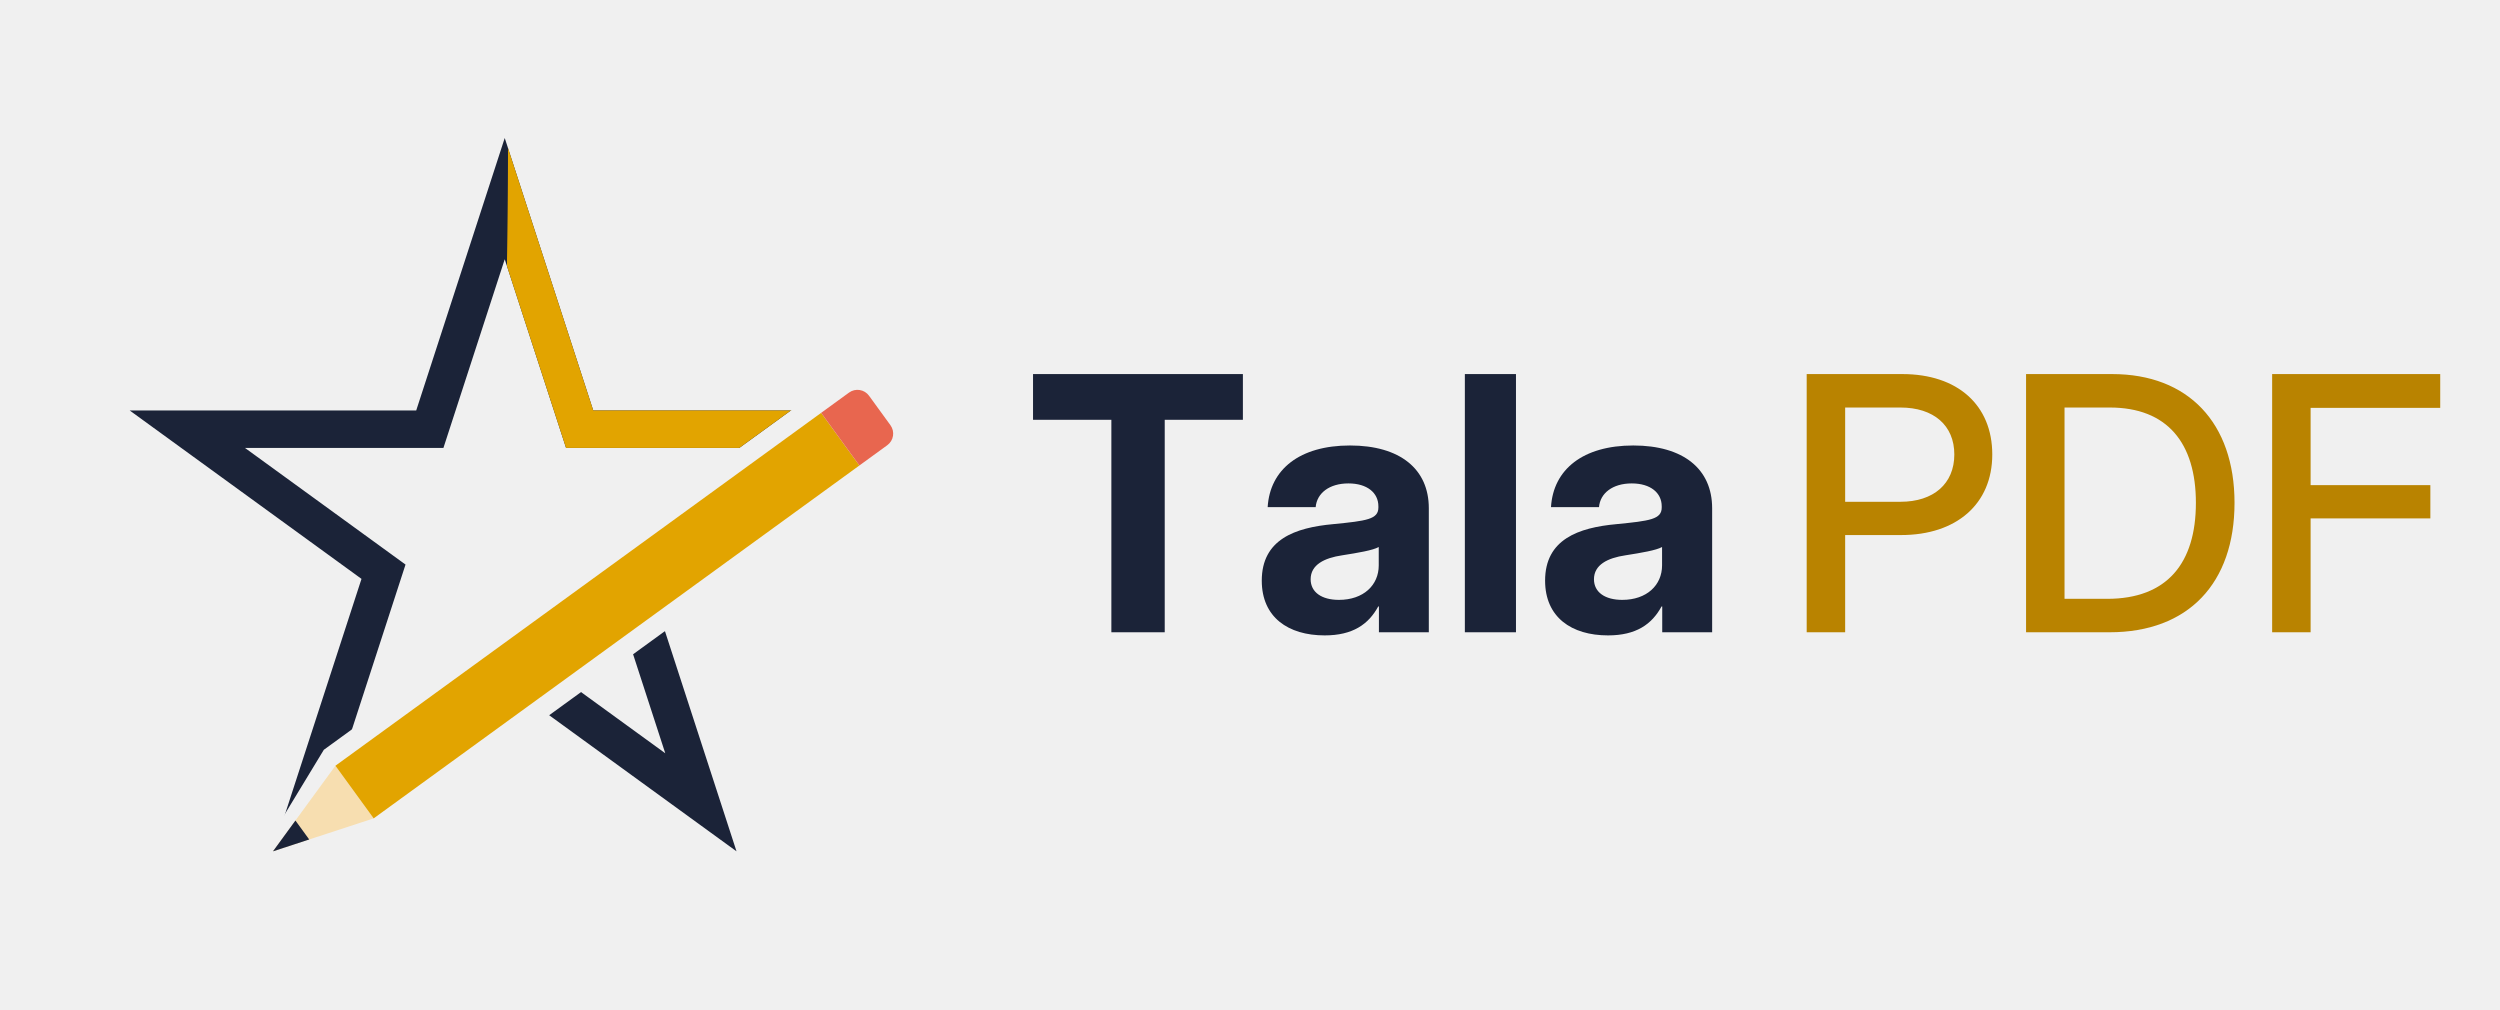
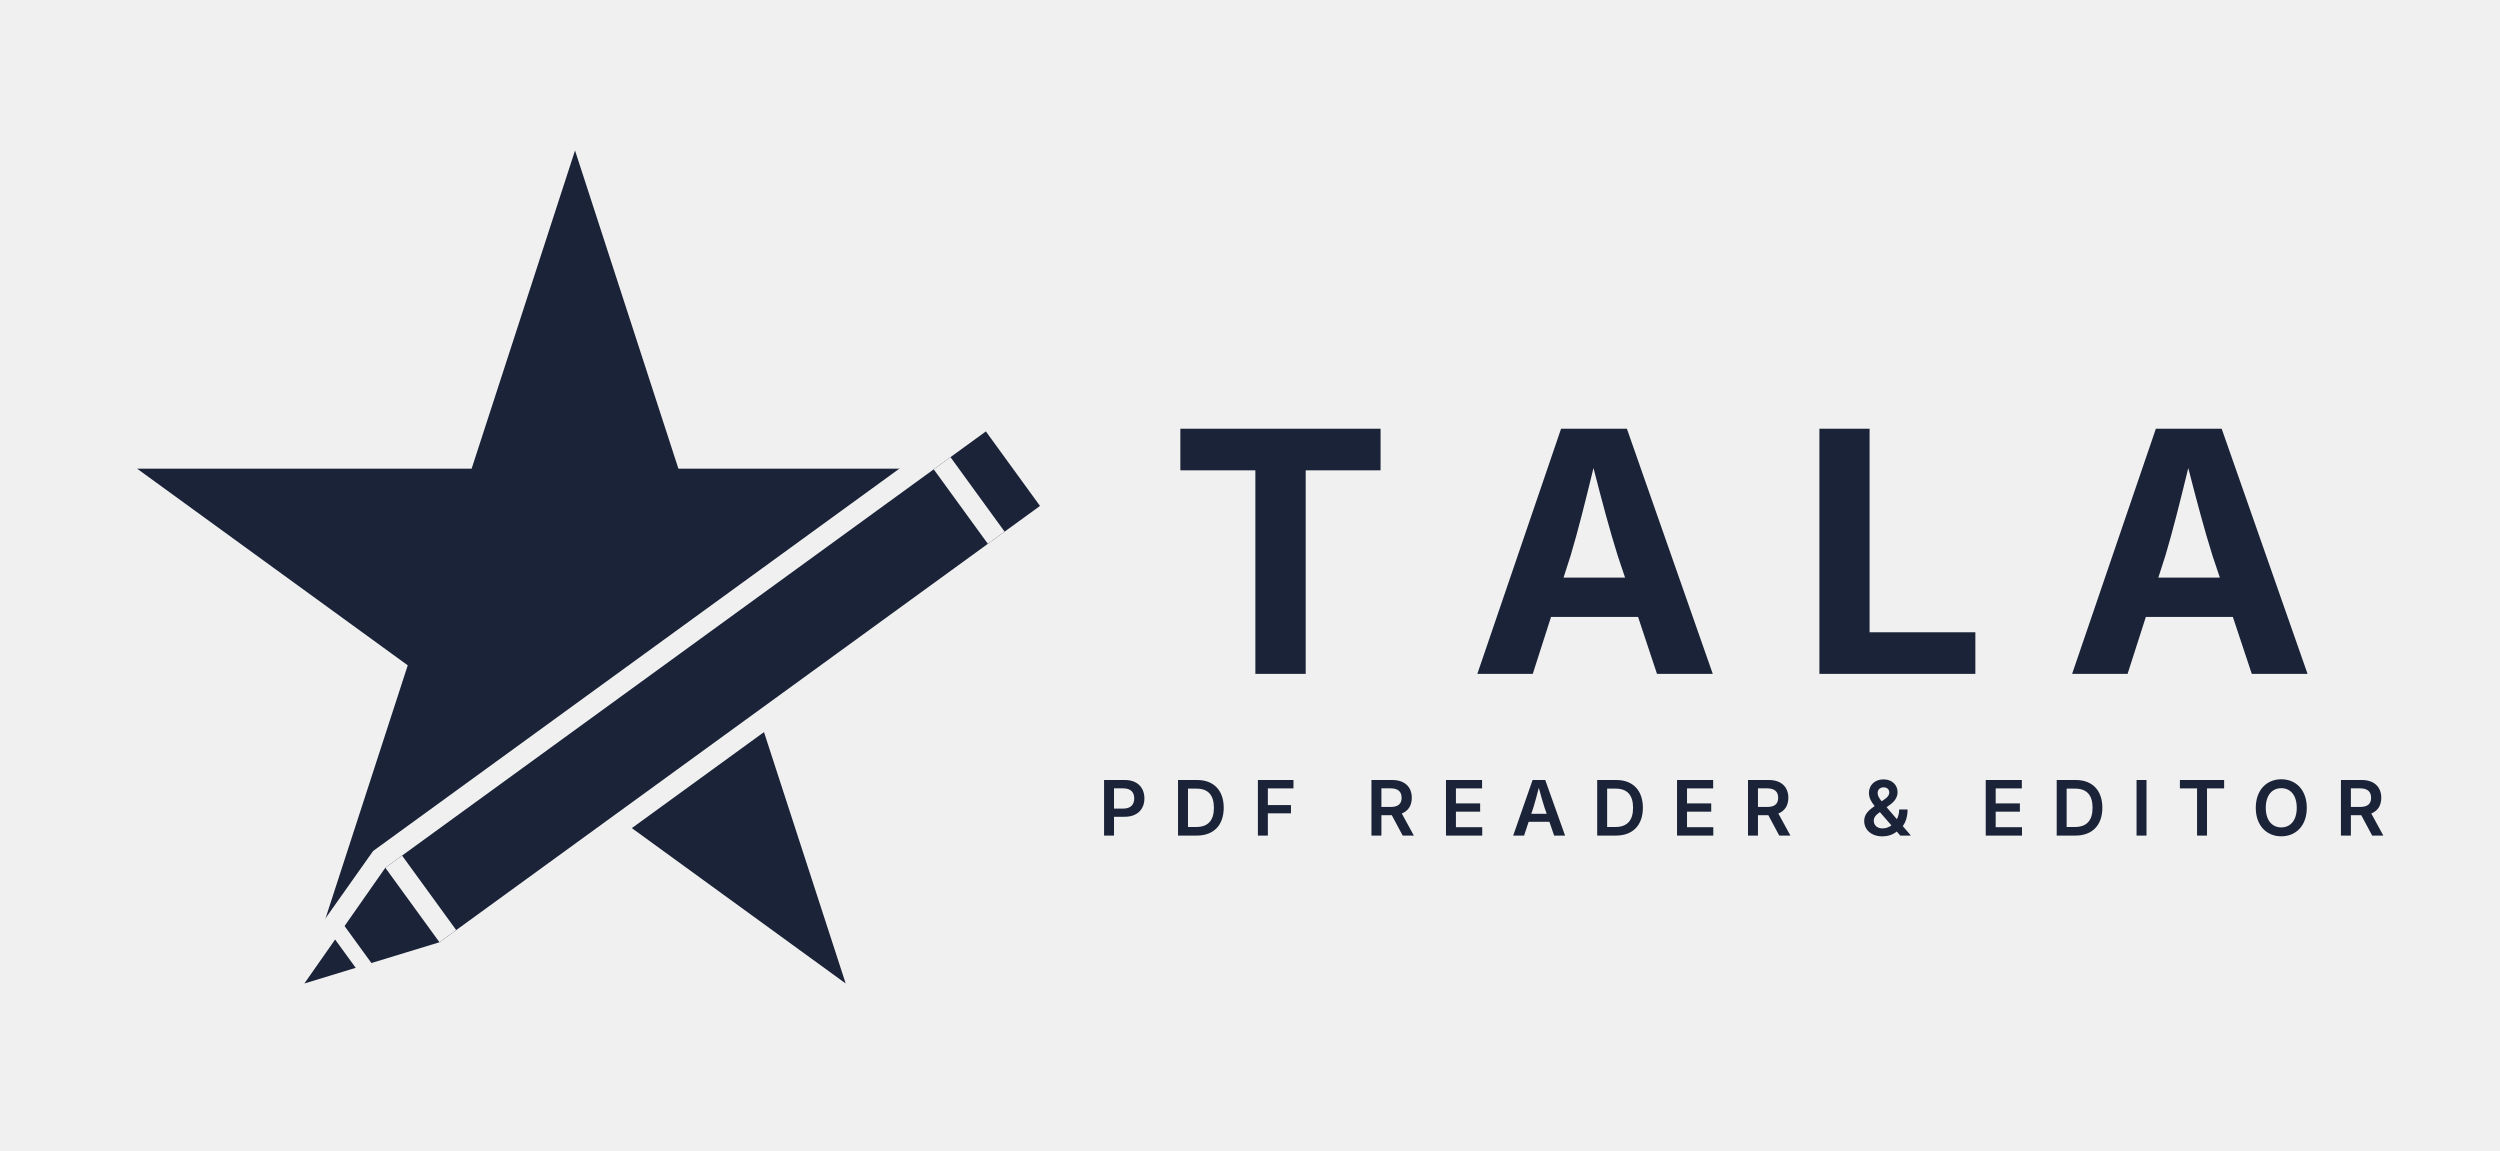
- <svg xmlns="http://www.w3.org/2000/svg" viewBox="0 0 1268 512">
+ <svg xmlns="http://www.w3.org/2000/svg" viewBox="0 0 1113 512">
  <defs>
-     <mask id="h19-k" maskUnits="userSpaceOnUse" x="0" y="0" width="512" height="512">
+     <mask id="h13-s" maskUnits="userSpaceOnUse" x="0" y="0" width="512" height="512">
      <rect width="512" height="512" fill="#fff" />
-       <g fill="#000">
-         <g transform="translate(138.44 431.8) rotate(-36)">
-           <path d="M-12 0L51.15 -26.5L390.42 -26.5L390.42 26.5L51.15 26.5Z" />
-         </g>
-       </g>
+       <path transform="translate(135.5 437.85) rotate(-36)" d="M-28.3 0L59.45 -29.73H399.16V29.73H59.45Z" fill="#000" />
+     </mask>
+     <mask id="h13-p" maskUnits="userSpaceOnUse" x="-200" y="-200" width="789.93" height="400">
+       <rect x="-200" y="-200" width="789.93" height="400" fill="#fff" />
+       <path d="M22.59 -20.5h6.92v41h-6.92ZM59.45 -20.5h9.22v41h-9.22ZM361.23 -20.5h9.22v41h-9.22Z" fill="#000" />
    </mask>
  </defs>
-   <path d="M256 70L300.9 208.2L446.21 208.2L328.65 293.61L373.56 431.8L256 346.39L138.44 431.8L183.35 293.61L65.79 208.2L211.1 208.2ZM256 131.49L287.1 227.2L387.74 227.2L306.32 286.35L337.42 382.06L256 322.91L174.58 382.06L205.68 286.35L124.26 227.2L224.9 227.2Z" fill="#1b2338" fill-rule="evenodd" mask="url(#h19-k)" />
-   <clipPath id="h19-c">
-     <path d="M256 270L258 30L556 -30L556 208.2Z" />
-   </clipPath>
-   <path d="M256 70L300.9 208.2L446.21 208.2L328.65 293.61L373.56 431.8L256 346.39L138.44 431.8L183.35 293.61L65.79 208.2L211.1 208.2ZM256 131.49L287.1 227.2L387.74 227.2L306.32 286.35L337.42 382.06L256 322.91L174.58 382.06L205.68 286.35L124.26 227.2L224.9 227.2Z" fill="#e2a400" fill-rule="evenodd" mask="url(#h19-k)" clip-path="url(#h19-c)" />
-   <g transform="translate(138.44 431.8) rotate(-36)">
-     <path d="M0 0L51.15 -16.5L51.15 16.5Z" fill="#f7deb0" />
-     <path d="M0 0L18.41 -5.94L18.41 5.94Z" fill="#1b2338" />
-     <rect x="51.15" y="-16.5" width="304.52" height="33" fill="#e2a400" />
-     <path d="M355.67 -16.5H373.16A7.26 7.26 0 0 1 380.42 -9.24V9.24A7.26 7.26 0 0 1 373.16 16.5H355.67Z" fill="#e8664f" />
+   <path d="M256 67L302.03 208.65L450.97 208.65L330.47 296.2L376.5 437.85L256 350.3L135.5 437.85L181.53 296.2L61.03 208.65L209.97 208.65Z" fill="#1b2338" mask="url(#h13-s)" />
+   <g transform="translate(135.5 437.85) rotate(-36)">
+     <path d="M0 0L59.45 -20.5H389.93V20.5H59.45Z" fill="#1b2338" mask="url(#h13-p)" />
  </g>
-   <g transform="translate(520 320.69) scale(0.9)">
-     <path d="M4.39-119.73L48.54-119.73L48.54 0L78.61 0L78.61-119.73L122.66-119.73L122.66-145.51L4.39-145.51ZM168.75 1.76C184.57 1.76 193.46-4.49 198.93-14.55L199.32-14.55L199.32 0L227.44 0L227.44-69.92C227.44-91.99 211.23-105.27 183.01-105.27C154.69-105.27 137.89-91.80 136.62-70.51L163.67-70.51C164.36-78.42 171.39-83.89 182.13-83.89C192.68-83.89 199.02-78.61 199.02-71.00L199.02-70.31C199.02-63.67 192.38-62.79 173.54-60.94C152.05-58.98 133.30-52.34 133.30-29.10C133.30-8.50 148.14 1.76 168.75 1.76ZM176.76-18.26C167.09-18.26 160.84-22.56 160.84-29.88C160.84-38.09 168.65-41.89 178.52-43.36C187.79-44.82 195.90-46.19 199.22-48.05L199.22-37.70C199.22-26.56 190.63-18.26 176.76-18.26ZM276.56-145.51L247.75-145.51L247.75 0L276.56 0ZM328.42 1.76C344.24 1.76 353.13-4.49 358.59-14.55L358.98-14.55L358.98 0L387.11 0L387.11-69.92C387.11-91.99 370.90-105.27 342.68-105.27C314.36-105.27 297.56-91.80 296.29-70.51L323.34-70.51C324.02-78.42 331.05-83.89 341.80-83.89C352.34-83.89 358.69-78.61 358.69-71.00L358.69-70.31C358.69-63.67 352.05-62.79 333.20-60.94C311.72-58.98 292.97-52.34 292.97-29.10C292.97-8.50 307.81 1.76 328.42 1.76ZM336.43-18.26C326.76-18.26 320.51-22.56 320.51-29.88C320.51-38.09 328.32-41.89 338.18-43.36C347.46-44.82 355.57-46.19 358.89-48.05L358.89-37.70C358.89-26.56 350.29-18.26 336.43-18.26Z" fill="#1b2338" />
-     <path d="M440.39 0L462.07 0L462.07-54.79L493.61-54.79C524.77-54.79 544.98-72.27 544.98-100.20C544.98-128.03 525.45-145.51 494.30-145.51L440.39-145.51ZM462.07-73.54L462.07-126.66L493.22-126.66C511.97-126.66 523.59-116.60 523.59-100.20C523.59-83.79 511.97-73.54 493.22-73.54ZM611.09 0C655.53 0 681.50-27.73 681.50-72.95C681.50-117.97 655.43-145.51 612.56-145.51L564.02-145.51L564.02 0ZM585.70-18.85L585.70-126.66L611.19-126.66C643.61-126.66 659.73-106.64 659.73-72.95C659.73-39.06 643.61-18.85 609.73-18.85ZM702.70 0L724.38 0L724.38-64.16L791.86-64.16L791.86-82.91L724.38-82.91L724.38-126.46L797.42-126.46L797.42-145.51L702.70-145.51Z" fill="#b98300" />
+   <g fill="#1b2338">
+     <path transform="translate(520 300)" d="M5.49-90.60L38.89-90.60L38.89 0L61.30 0L61.30-90.60L94.63-90.60L94.63-109.13L5.49-109.13ZM137.71 0L162.39 0L170.52-25.34L209.27-25.34L217.69 0L242.52 0L204.29-109.13L174.99-109.13ZM176.09-42.85L179.24-52.66C182.54-63.65 185.76-76.61 189.42-91.63C193.23-76.76 196.67-63.87 200.19-52.66L203.48-42.85ZM290.00 0L359.43 0L359.43-18.53L312.34-18.53L312.34-109.13L290.00-109.13ZM402.51 0L427.20 0L435.33-25.34L474.07-25.34L482.49 0L507.32 0L469.09-109.13L439.79-109.13ZM440.89-42.85L444.04-52.66C447.34-63.65 450.56-76.61 454.22-91.63C458.03-76.76 461.47-63.87 464.99-52.66L468.28-42.85Z" />
+     <path transform="translate(489.0405 372)" d="M2.49 0L6.92 0L6.92-8.37L11.67-8.37C17.38-8.37 20.45-11.80 20.45-16.55C20.45-21.27 17.43-24.74 11.74-24.74L2.49-24.74ZM6.92-12.02L6.92-21.02L11.06-21.02C14.44-21.02 15.92-19.19 15.92-16.55C15.92-13.91 14.44-12.02 11.09-12.02ZM43.79 0C51.33 0 55.76-4.67 55.76-12.40C55.76-20.09 51.33-24.74 43.95-24.74L35.42-24.74L35.42 0ZM39.85-3.83L39.85-20.90L43.69-20.90C48.75-20.90 51.39-18.06 51.39-12.40C51.39-6.69 48.75-3.83 43.57-3.83ZM70.97 0L75.41 0L75.41-9.89L85.70-9.89L85.70-13.58L75.41-13.58L75.41-21.00L86.81-21.00L86.81-24.74L70.97-24.74ZM121.53 0L125.96 0L125.96-9.08L130.58-9.08L135.44 0L140.41 0L135.04-9.83C137.96-10.99 139.49-13.46 139.49-16.82C139.49-21.53 136.47-24.74 130.78-24.74L121.53-24.74ZM125.96-12.75L125.96-21.02L130.10-21.02C133.47-21.02 134.96-19.46 134.96-16.82C134.96-14.19 133.47-12.75 130.13-12.75ZM154.71 0L170.85 0L170.85-3.74L159.14-3.74L159.14-10.64L169.92-10.64L169.92-14.33L159.14-14.33L159.14-21.00L170.78-21.00L170.78-24.74L154.71-24.74ZM184.63 0L189.48 0L191.51-6.13L200.75-6.13L202.86 0L207.73 0L198.90-24.74L193.27-24.74ZM192.69-9.70L193.73-12.85C194.41-15.06 195.16-17.83 196.04-21.28C196.95-17.86 197.73-15.12 198.46-12.85L199.54-9.70ZM230.40 0C237.94 0 242.37-4.67 242.37-12.40C242.37-20.09 237.94-24.74 230.56-24.74L222.03-24.74L222.03 0ZM226.46-3.83L226.46-20.90L230.30-20.90C235.36-20.90 238.00-18.06 238.00-12.40C238.00-6.69 235.36-3.83 230.18-3.83ZM257.58 0L273.72 0L273.72-3.74L262.02-3.74L262.02-10.64L272.79-10.64L272.79-14.33L262.02-14.33L262.02-21.00L273.66-21.00L273.66-24.74L257.58-24.74ZM289.17 0L293.60 0L293.60-9.08L298.22-9.08L303.08 0L308.05 0L302.68-9.83C305.61-10.99 307.13-13.46 307.13-16.82C307.13-21.53 304.11-24.74 298.42-24.74L289.17-24.74ZM293.60-12.75L293.60-21.02L297.74-21.02C301.11-21.02 302.60-19.46 302.60-16.82C302.60-14.19 301.11-12.75 297.77-12.75ZM349.04 0.35C351.21 0.35 353.65-0.33 355.40-1.81L356.97 0L361.69 0L358.07-4.23C359.27-5.83 360.21-8.22 360.21-11.62L356.48-11.62C356.48-9.99 356.09-8.53 355.45-7.30L350.88-12.63L352.48-13.80C354.47-15.24 355.76-17.07 355.76-19.34C355.76-22.46 353.37-25.02 349.50-25.02C345.59-25.02 343.01-22.43 343.01-18.98C343.01-16.72 344.11-14.94 345.55-13.15C342.80-11.21 340.90-9.51 340.90-6.51C340.90-2.67 343.99 0.35 349.04 0.35ZM353.04-4.52C351.84-3.67 350.45-3.19 349.07-3.19C346.75-3.19 345.17-4.53 345.17-6.61C345.17-7.99 345.87-8.98 347.46-10.14L347.88-10.44ZM348.66-15.27C347.58-16.62 346.88-17.71 346.88-18.94C346.88-20.45 347.94-21.48 349.55-21.48C351.13-21.48 352.06-20.50 352.06-19.21C352.06-17.88 351.08-16.93 350.10-16.25ZM395.01 0L411.15 0L411.15-3.74L399.44-3.74L399.44-10.64L410.22-10.64L410.22-14.33L399.44-14.33L399.44-21.00L411.08-21.00L411.08-24.74L395.01-24.74ZM434.96 0C442.50 0 446.93-4.67 446.93-12.40C446.93-20.09 442.50-24.74 435.13-24.74L426.60-24.74L426.60 0ZM431.03-3.83L431.03-20.90L434.87-20.90C439.93-20.90 442.57-18.06 442.57-12.40C442.57-6.69 439.93-3.83 434.75-3.83ZM466.58-24.74L462.15-24.74L462.15 0L466.58 0ZM481.45-21.00L489.09-21.00L489.09 0L493.52 0L493.52-21.00L501.14-21.00L501.14-24.74L481.45-24.74ZM526.60 0.33C533.08 0.33 537.94-4.37 537.94-12.35C537.94-20.35 533.08-25.07 526.60-25.07C520.11-25.07 515.23-20.35 515.23-12.35C515.23-4.38 520.11 0.33 526.60 0.33ZM526.60-3.64C522.55-3.64 519.68-6.72 519.68-12.35C519.68-18.01 522.55-21.10 526.60-21.10C530.62-21.10 533.47-18.03 533.47-12.35C533.47-6.71 530.62-3.64 526.60-3.64ZM553.14 0L557.57 0L557.57-9.08L562.19-9.08L567.05 0L572.02 0L566.65-9.83C569.58-10.99 571.10-13.46 571.10-16.82C571.10-21.53 568.08-24.74 562.39-24.74L553.14-24.74ZM557.57-12.75L557.57-21.02L561.71-21.02C565.08-21.02 566.57-19.46 566.57-16.82C566.57-14.19 565.08-12.75 561.74-12.75Z" />
  </g>
</svg>
